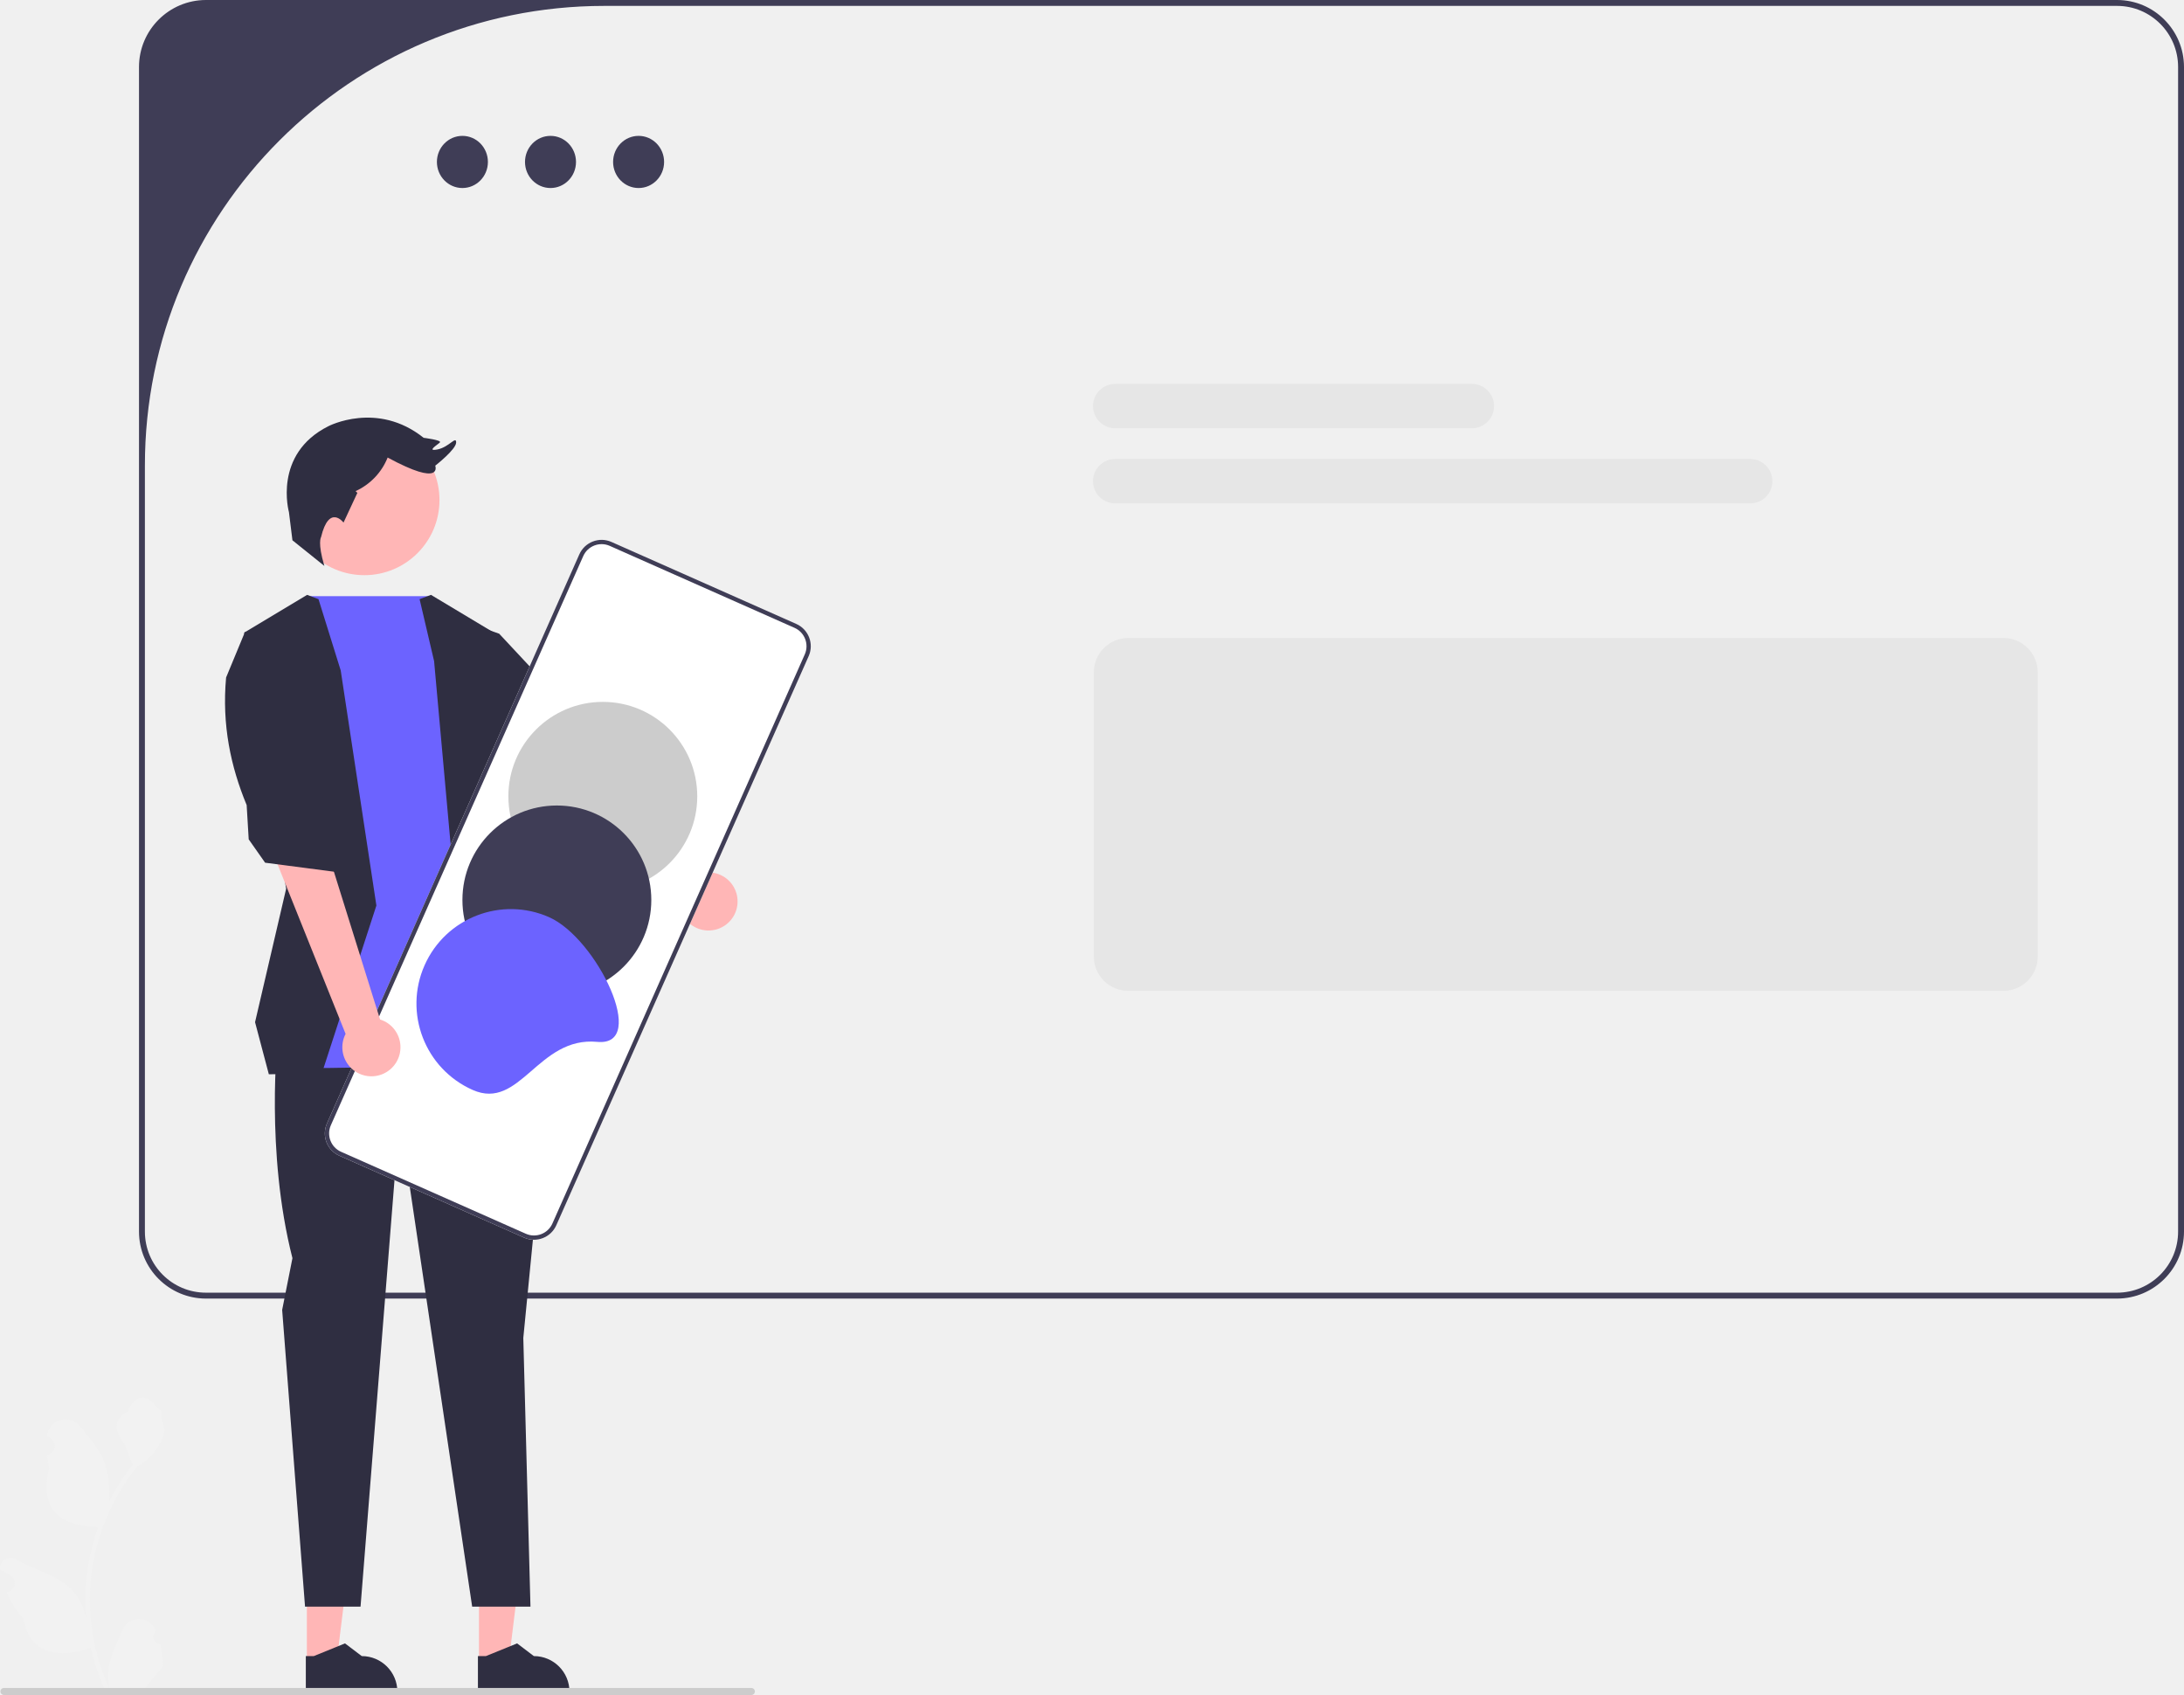
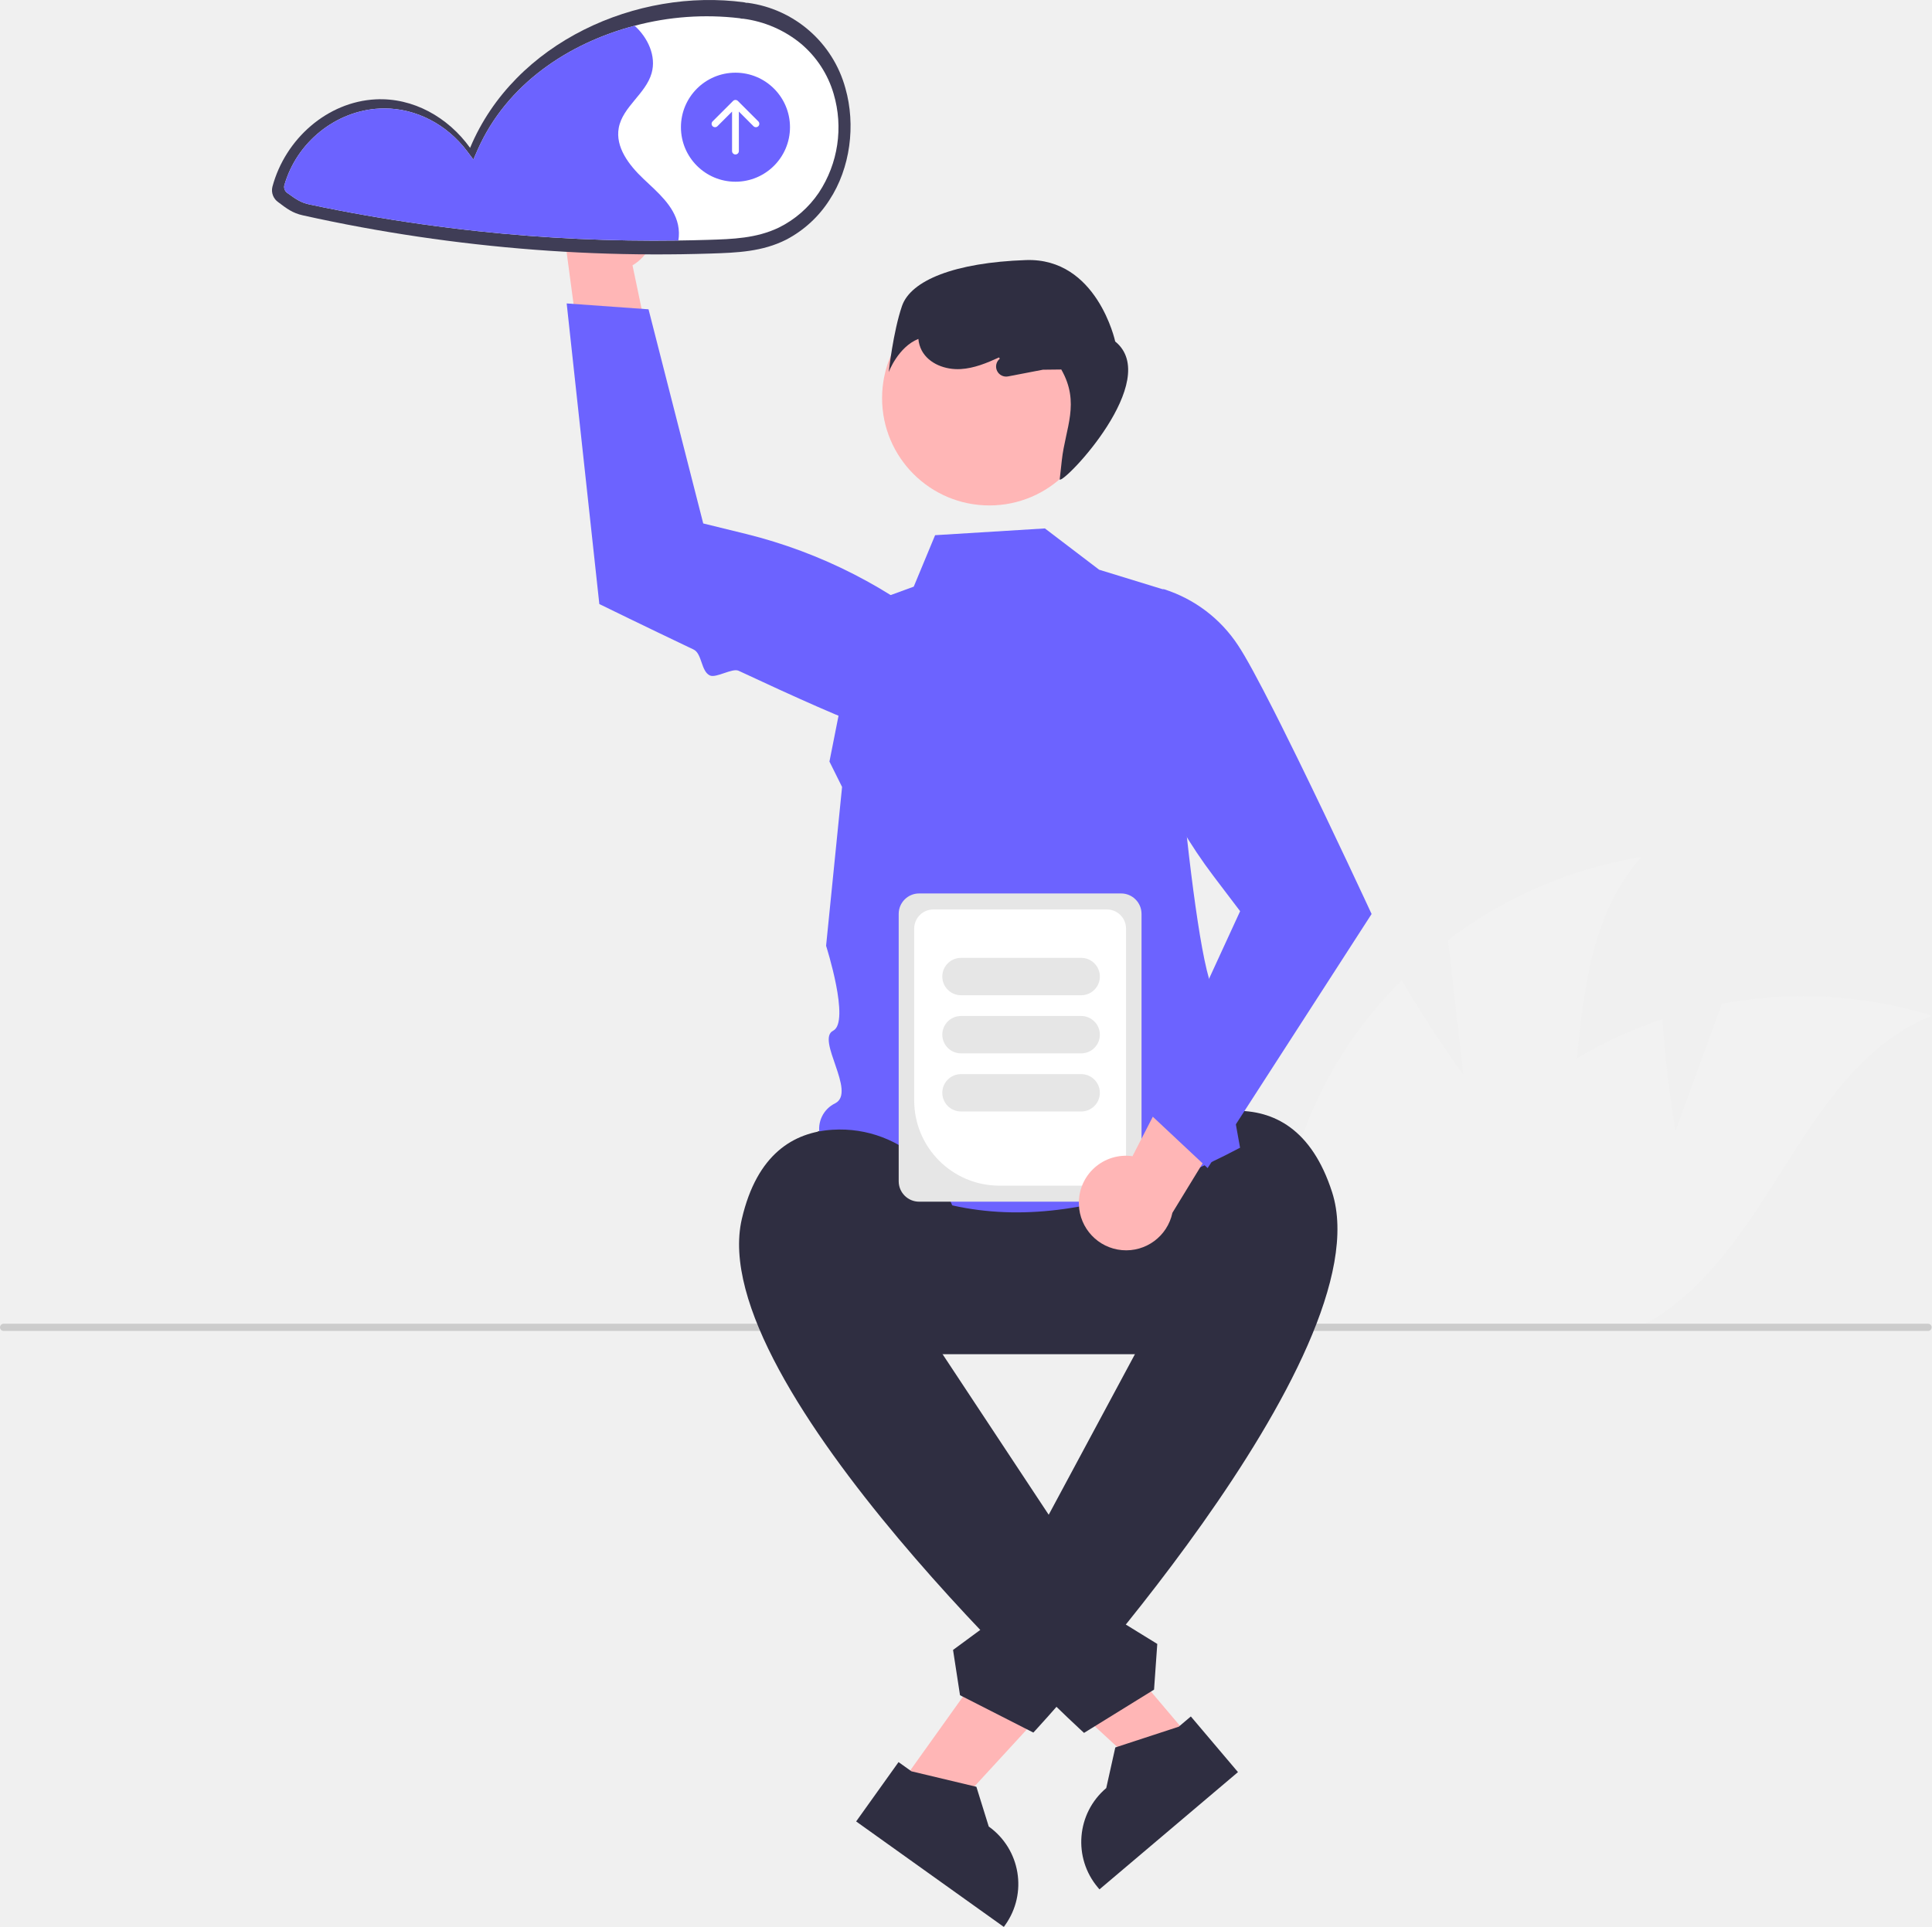
- <svg xmlns="http://www.w3.org/2000/svg" data-name="Layer 1" width="740.103" height="574.316" viewBox="0 0 740.103 574.316">
-   <path d="M717.413,0h-647.62a22.717,22.717,0,0,0-22.69,22.69V417.31a22.717,22.717,0,0,0,22.69,22.69h647.62a22.717,22.717,0,0,0,22.69-22.69V22.69A22.717,22.717,0,0,0,717.413,0Zm20.69,417.31a20.69,20.69,0,0,1-20.69,20.69h-647.62a20.69,20.69,0,0,1-20.69-20.69V157.676A155.676,155.676,0,0,1,204.779,2H717.413a20.69,20.69,0,0,1,20.69,20.69Z" fill="#3f3d56" />
-   <path d="M678.922,335.731h-296.63A11.628,11.628,0,0,1,370.678,324.117V227.782a11.628,11.628,0,0,1,11.614-11.614h296.63a11.628,11.628,0,0,1,11.614,11.614v96.335A11.628,11.628,0,0,1,678.922,335.731Z" fill="#e6e6e6" />
-   <ellipse cx="216.405" cy="54.873" rx="8.642" ry="8.835" fill="#3f3d56" />
-   <ellipse cx="186.551" cy="54.873" rx="8.642" ry="8.835" fill="#3f3d56" />
-   <ellipse cx="156.698" cy="54.873" rx="8.642" ry="8.835" fill="#3f3d56" />
-   <path d="M498.776,145.109H377.91a7.52,7.52,0,0,1,0-15.04H498.776a7.52,7.52,0,0,1,0,15.04Z" fill="#e6e6e6" />
-   <path d="M593.099,170.561H377.91a7.52,7.52,0,0,1,0-15.04H593.099a7.52,7.52,0,1,1,0,15.04Z" fill="#e6e6e6" />
-   <polygon points="162.313 563.077 172.402 563.076 177.201 524.161 162.311 524.162 162.313 563.077" fill="#ffb6b6" />
-   <path d="M161.957,573.602l31.025-.001v-.392a12.076,12.076,0,0,0-12.076-12.076h-.001l-5.667-4.299-10.574,4.3-2.708 0Z" fill="#2f2e41" />
-   <polygon points="103.992 563.077 114.081 563.076 118.88 524.161 103.99 524.162 103.992 563.077" fill="#ffb6b6" />
-   <path d="M103.636,573.602l31.025-.001v-.392a12.076,12.076,0,0,0-12.076-12.076h-.001l-5.667-4.299-10.574,4.3-2.708 0Z" fill="#2f2e41" />
-   <path d="M230.272,304.697l-34.374-32.237,9.31-15.596L239.109,295.633a9.851,9.851,0,1,1-8.837,9.064Z" fill="#ffb6b6" />
-   <path d="M94.121,351.63s-4.267,38.407,4.979,74.679l-3.482,17.534,7.75,100.53h18.811l13.194-165.717,24.63,165.717h19.758l-2.425-91.038,8.552-87.482-3.573-19.915Z" fill="#2f2e41" />
-   <path d="M146.103,202h-42l-7.063,17.958,1.704,141.984s83.214,0,88.904-5.69l-17.781-61.877-6.401-78.947Z" fill="#6c63ff" />
-   <polygon points="169.156 214.717 199.028 246.723 209.696 253.835 212.541 263.081 200.45 283.707 186.937 278.728 182.67 263.081 157.594 242.581 154.931 209.739 169.156 214.717" fill="#2f2e41" />
-   <polygon points="142.188 203.016 147.103 224 153.865 298.998 163.111 355.897 189.785 355.897 173.779 294.02 167.378 214.362 146.041 201.56 142.188 203.016" fill="#2f2e41" />
-   <polygon points="107.931 203.016 115.458 227.164 127.549 306.822 109.057 363.72 91.103 364 86.431 346.349 96.966 301.132 82.741 214.362 104.078 201.56 107.931 203.016" fill="#2f2e41" />
-   <circle cx="123.472" cy="169.431" r="25.458" fill="#ffb6b6" />
-   <path d="M108.785,182.033s-1.223,1.855,1.138,9.724l-10.824-8.69-1.184-9.543s-5.509-19.674,13.378-29.117c0,0,16.526-8.656,32.265,3.935,0,0,6.296.787,5.509,1.574s-4.722,3.148-.787,2.361,6.296-4.722,6.296-2.361-7.082,7.869-7.082,7.869,2.754,7.476-16.132-2.754v0a21.108,21.108,0,0,1-10.864,11.377l.606.592h0l-4.694,10.066S111.54,170.623,108.785,182.033Z" fill="#2f2e41" />
-   <path d="M110.783,380.688l85.532-192.857a8.27,8.27,0,0,1,10.9-4.202l62.633,27.778a8.27,8.27,0,0,1,4.202,10.9L188.519,415.164a8.27,8.27,0,0,1-10.9,4.202l-62.633-27.778A8.27,8.27,0,0,1,110.783,380.688Z" fill="#fff" />
-   <path d="M110.783,380.688l85.532-192.857a8.27,8.27,0,0,1,10.9-4.202l62.633,27.778a8.27,8.27,0,0,1,4.202,10.9L188.519,415.164a8.27,8.27,0,0,1-10.9,4.202l-62.633-27.778A8.27,8.27,0,0,1,110.783,380.688Zm161.939-158.97a6.814,6.814,0,0,0-3.463-8.982l-62.633-27.778a6.814,6.814,0,0,0-8.982,3.463L112.112,381.278a6.814,6.814,0,0,0,3.463,8.982l62.633,27.778a6.814,6.814,0,0,0,8.982-3.463Z" fill="#3f3d56" />
-   <circle cx="204.278" cy="269.826" r="32.005" fill="#ccc" />
-   <circle cx="188.708" cy="304.934" r="32.005" fill="#3f3d56" />
-   <path d="M160.161,369.3a32.005,32.005,0,1,1,25.951-58.514c16.158,7.166,33.877,43.922,16.282,42.233C182.245,351.085,176.32,376.466,160.161,369.3Z" fill="#6c63ff" />
-   <path d="M117.113,350.313,92.103,288l20,4,16.691,53.435a9.851,9.851,0,1,1-11.682,4.878Z" fill="#ffb6b6" />
-   <path d="M76.618,229.563c-1.456,16.063,1.559,30.167,6.967,43.222l.695,11.612,5.56,7.917,23.707,3.095,4.353-13.728-9.744-12.965-.819-32.378-24.312-22.241Z" fill="#2f2e41" />
-   <path d="M54.259,556.983a2.269,2.269,0,0,1-1.645-3.933l.155-.618q-.031-.074-.062-.148a6.094,6.094,0,0,0-11.241.042c-1.839,4.428-4.179,8.864-4.756,13.546a18.029,18.029,0,0,0,.316,6.2,72.281,72.281,0,0,1-6.575-30.021,69.766,69.766,0,0,1,.433-7.783q.358-3.178.995-6.31a73.119,73.119,0,0,1,14.5-30.99,19.459,19.459,0,0,0,8.093-8.397,14.843,14.843,0,0,0,1.35-4.056c-.394.052-1.486-5.949-1.188-6.317-.549-.833-1.532-1.247-2.131-2.06-2.982-4.043-7.091-3.337-9.236,2.157-4.582,2.313-4.627,6.148-1.815,9.837,1.789,2.347,2.035,5.522,3.604,8.035-.162.207-.329.407-.491.614a73.591,73.591,0,0,0-7.681,12.169,30.592,30.592,0,0,0-1.826-14.21c-1.748-4.217-5.025-7.769-7.91-11.415a6.279,6.279,0,0,0-11.184,3.083q-.009.081-.017.161.643.363,1.259.77A3.078,3.078,0,0,1,15.963,492.94l-.063.01a30.628,30.628,0,0,0,.807,4.579c-3.702,14.316,4.29,19.53,15.701,19.764.252.129.497.258.749.381a75.115,75.115,0,0,0-4.043,19.028,71.243,71.243,0,0,0,.052,11.503l-.019-.136a18.826,18.826,0,0,0-6.427-10.87c-4.946-4.063-11.933-5.559-17.268-8.824a3.533,3.533,0,0,0-5.411,3.437l.022.143a20.675,20.675,0,0,1,2.319,1.117q.643.363,1.259.77a3.078,3.078,0,0,1-1.241,5.602l-.063.01c-.045.006-.084.013-.129.019A30.655,30.655,0,0,0,7.846,548.302c2.315,12.497,12.256,13.683,22.89,10.044h.006a75.092,75.092,0,0,0,5.044,14.726H53.807c.065-.2.123-.407.181-.607a20.474,20.474,0,0,1-4.986-.297c1.337-1.641,2.674-3.294,4.011-4.935a1.119,1.119,0,0,0,.084-.097c.678-.84,1.363-1.673,2.041-2.512l0-.001a29.991,29.991,0,0,0-.879-7.64Z" fill="#f2f2f2" />
-   <path d="M255.81,573.126a1.186,1.186,0,0,1-1.19,1.19H1.33a1.19,1.19,0,0,1,0-2.38h253.29A1.187,1.187,0,0,1,255.81,573.126Z" fill="#ccc" />
+ <svg xmlns="http://www.w3.org/2000/svg" data-name="Layer 1" width="637.79" height="636.228" viewBox="0 0 637.79 636.228">
+   <path d="M822.975,414.836c-15.98,17.94-18.81,42-21.37,66.54-1.91,18.15-3.67,36.57-10.5,52.98a86.179,86.179,0,0,1-26.67,34.6c-1.05.82-2.12,1.61-3.21,2.38h-58.27c-.09-.79-.16-1.59-.23-2.38a145.525,145.525,0,0,1,19.4-85.65,140.544,140.544,0,0,1,21.75-27.77c9.09,15.87,20.31,31.21,20.31,31.21l-5.07-44.48A144.495,144.495,0,0,1,822.975,414.836Z" transform="translate(-281.105 -131.8859)" fill="#f2f2f2" />
+   <path d="M918.895,467.246c-38.8,15.53-50.23,65.4-81.83,92.76a83.252,83.252,0,0,1-12.56,8.95c-1.44.84-2.9,1.64-4.39,2.38H736.235c.2-.79.39-1.59.6-2.38,8.94-34.69,31.11-65.95,61.26-85.4,1.16-.75,2.33-1.48,3.51-2.18a141.249,141.249,0,0,1,28.34-12.98c1.06,18.25,4.26,36.99,4.26,36.99l15.3-42.07A144.48,144.48,0,0,1,918.895,467.246Z" transform="translate(-281.105 -131.8859)" fill="#f2f2f2" />
+   <path d="M918.775,570.146a1.187,1.187,0,0,1-1.19,1.19H282.295a1.19,1.19,0,1,1,0-2.38H917.585A1.186,1.186,0,0,1,918.775,570.146Z" transform="translate(-281.105 -131.8859)" fill="#ccc" />
+   <path d="M680.516,579.019H569.5a39.047,39.047,0,1,1,0-78.094H680.516a39.047,39.047,0,1,1,0,78.094Z" transform="translate(-281.105 -131.8859)" fill="#2f2e41" />
+   <polygon points="296.957 589.503 312.076 600.303 360.93 547.126 338.615 531.186 296.957 589.503" fill="#ffb6b6" />
+   <path d="M577.732,713.697l4.256,3.04,21.441,5.113,4.078,13.117.001.001a23.32,23.32,0,0,1,5.419,32.53l-.441.617-48.75-34.825Z" transform="translate(-281.105 -131.8859)" fill="#2f2e41" />
+   <path d="M663.895,563.886,649.408,542.584c-1.775-23.116,16.018-43.477,39.197-43.931C701.514,498.4,714.132,504.591,720.861,525.529c17.305,53.841-98.627,178.422-98.627,178.422L598.026,691.616l-2.302-14.951,12.244-9.015L606.921,654.824l11.819-6.849Z" transform="translate(-281.105 -131.8859)" fill="#2f2e41" />
+   <path d="M626.049,306.362l17.907,13.635,21.595,6.636s8.928,125.581,16.972,133.625.789,8.261,2.406,18.711,5.545,31.872,5.545,31.872c-54.3,28.743-101.112,29.514-138.714-4.12a9.366,9.366,0,0,1,5.11-10.571c6.998-3.713-6.451-21.045-.732-23.943s-2.325-28.037-2.325-28.037l5.277-52.45-4.169-8.384,10.174-51.302,17.654-6.447,7.052-16.991Z" transform="translate(-281.105 -131.8859)" fill="#6c63ff" />
+   <circle cx="326.613" cy="131.467" r="35.42" fill="#ffb6b6" />
+   <path d="M493.636,195.991a15.523,15.523,0,0,1-3.725,23.509l11.283,53.997-26.653-10.552-6.629-49.658a15.607,15.607,0,0,1,25.723-17.295Z" transform="translate(-281.105 -131.8859)" fill="#ffb6b6" />
+   <path d="M468.177,232.075l10.778,99.255.382.187c.315.155,13.969,6.852,30.731,14.828,2.828,1.346,2.422,7.174,5.378,8.567,2.036.96,7.411-2.522,9.468-1.56,18.321,8.568,36.846,16.899,44.23,19.156a45.817,45.817,0,0,0,30.458-.981l.235-.108.123-.228a23.251,23.251,0,0,0-5.357-28.583,164.691,164.691,0,0,0-67.247-34.43l-14.1-3.46-18.058-70.705Z" transform="translate(-281.105 -131.8859)" fill="#6c63ff" />
+   <path d="M578.868,232.925c2.913-8.474,17.413-14.352,40.92-15.169,23.507-.817,29.469,26.885,29.469,26.885,15.693,12.73-16.757,46.812-18.327,45.584l.706-6.403c1.169-10.606,6.135-18.882-.181-29.935l-6.065.07-11.504,2.212a3.328,3.328,0,0,1-2.828-5.766l.105-.093-.262-.405c-4.053,1.859-8.228,3.583-12.659,3.844-4.984.293-10.434-1.691-12.821-6.076a10.21,10.21,0,0,1-1.145-3.885c-6.721,2.685-9.795,10.972-9.795,10.972S575.955,241.399,578.868,232.925Z" transform="translate(-281.105 -131.8859)" fill="#2f2e41" />
+   <path d="M560.186,161.006a38.756,38.756,0,0,0-32.231-28.187c-.167-.025-.326.008-.492-.003a4.6,4.6,0,0,0-.657-.159c-35.205-4.788-75.844,12.93-90.517,48.051-7.264-10.125-18.846-16.666-31.234-16.016-15.803.83-29.75,12.935-34.022,28.856a4.806,4.806,0,0,0,1.987,5.139c2.761,2.081,4.646,3.539,8.043,4.296q9.59,2.138,19.249,3.917,18.847,3.471,37.89,5.612a535.631,535.631,0,0,0,77.609,3.087c8.628-.283,16.949-.584,24.855-4.591a37.623,37.623,0,0,0,14.258-13.093C561.826,187.375,563.649,173.211,560.186,161.006Z" transform="translate(-281.105 -131.8859)" fill="#3f3d56" />
+   <path d="M556.305,162.866a34.154,34.154,0,0,0-10.92-16.66,37.528,37.528,0,0,0-18.91-8.14h-.42l-.39-.07a2.709,2.709,0,0,0-.38-.09,92.174,92.174,0,0,0-34.67,2.48c-21.71,5.71-42.27,19.23-51.87,41.04l-1.37,3.13-2.05-2.73c-6.75-8.93-16.87-14.14-27.32-14.14-.52,0-1.04.01-1.57.04-14.52.72-27.46,11.16-31.48,25.39a2.459,2.459,0,0,0,1.18,2.61l.16.12c2.57,1.83,4.12,2.94,6.97,3.55,6.21,1.32,12.53,2.54,18.78,3.63,12.12,2.12,24.56,3.87,36.96,5.2a546.786,546.786,0,0,0,66.04,3.07q4.845-.06,9.67-.21c8.28-.25,16.11-.5,23.53-4.07a34.272,34.272,0,0,0,13.18-11.52A39.071,39.071,0,0,0,556.305,162.866Z" transform="translate(-281.105 -131.8859)" fill="#fff" />
+   <path d="M505.045,211.296a546.786,546.786,0,0,1-66.04-3.07c-12.4-1.33-24.84-3.08-36.96-5.2-6.25-1.09-12.57-2.31-18.78-3.63-2.85-.61-4.4-1.72-6.97-3.55l-.16-.12a2.459,2.459,0,0,1-1.18-2.61c4.02-14.23,16.96-24.67,31.48-25.39.53-.03,1.05-.04,1.57-.04,10.45,0,20.57,5.21,27.32,14.14l2.05,2.73,1.37-3.13c9.6-21.81,30.16-35.33,51.87-41.04,4.38,3.96,7.2,10.03,5.6,15.66-1.93,6.83-9.57,11.09-10.85,18.07-1.17,6.37,3.39,12.29,8.08,16.75,4.69,4.45,10.12,8.92,11.48,15.24A13.967,13.967,0,0,1,505.045,211.296Z" transform="translate(-281.105 -131.8859)" fill="#6c63ff" />
+   <circle cx="242.79" cy="42" r="18" fill="#6c63ff" />
+   <path d="M531.44,171.965l-6.75-6.75a1.125,1.125,0,0,0-1.591,0l-6.75,6.75a1.125,1.125,0,0,0,1.591,1.591l4.83-4.83V181.761a1.125,1.125,0,0,0,2.25,0V168.727l4.83,4.83a1.125,1.125,0,1,0,1.591-1.591Z" transform="translate(-281.105 -131.8859)" fill="#fff" />
+   <polygon points="393.424 574.435 379.244 586.442 326.184 537.462 347.112 519.741 393.424 574.435" fill="#ffb6b6" />
+   <path d="M689.784,717.003l-45.722,38.715-.49-.578a23.32,23.32,0,0,1,2.726-32.865l.001-.001,2.986-13.408,20.948-6.858,3.991-3.38Z" transform="translate(-281.105 -131.8859)" fill="#2f2e41" />
+   <path d="M586.895,570.886l11.721-25.417c-.131-23.184-19.538-42.012-42.677-40.559-12.886.809-24.952,8.016-29.937,29.437-12.819,55.082,112.964,169.708,112.964,169.708l23.112-14.284,1.065-15.089-12.944-7.978-.012-12.869-12.342-5.854Z" transform="translate(-281.105 -131.8859)" fill="#2f2e41" />
+   <path d="M577.782,521.921V433.626a6.748,6.748,0,0,1,6.741-6.741h66.682a6.748,6.748,0,0,1,6.74,6.741v88.294a6.748,6.748,0,0,1-6.74,6.741H584.523A6.748,6.748,0,0,1,577.782,521.921Z" transform="translate(-281.105 -131.8859)" fill="#e6e6e6" />
+   <path d="M582.897,495.252V438.489a6.32,6.32,0,0,1,6.313-6.313H646.517a6.32,6.32,0,0,1,6.313,6.313v78.57a6.32,6.32,0,0,1-6.313,6.313H611.016A28.151,28.151,0,0,1,582.897,495.252Z" transform="translate(-281.105 -131.8859)" fill="#fff" />
+   <path d="M592.176,454.327a6.175,6.175,0,0,1,6.169-6.169h39.754a6.169,6.169,0,0,1,0,12.337h-39.754A6.175,6.175,0,0,1,592.176,454.327Z" transform="translate(-281.105 -131.8859)" fill="#e6e6e6" />
+   <path d="M592.176,473.518a6.175,6.175,0,0,1,6.169-6.169h39.754a6.169,6.169,0,0,1,0,12.337h-39.754A6.175,6.175,0,0,1,592.176,473.518Z" transform="translate(-281.105 -131.8859)" fill="#e6e6e6" />
+   <path d="M592.176,492.71a6.175,6.175,0,0,1,6.169-6.169h39.754a6.169,6.169,0,0,1,0,12.337h-39.754A6.175,6.175,0,0,1,592.176,492.71Z" transform="translate(-281.105 -131.8859)" fill="#e6e6e6" />
+   <path d="M637.267,529.562a15.523,15.523,0,0,1,17.697-15.917l25.236-49.052,14.06,24.981-26.12,42.751a15.607,15.607,0,0,1-30.873-2.762Z" transform="translate(-281.105 -131.8859)" fill="#ffb6b6" />
+   <path d="M679.767,517.563,733.895,433.671l-.179-.386c-.204-.442-12.462-26.915-24.338-51.162-1.829-3.734-3.649-7.415-5.414-10.94q-1.143-2.282-2.252-4.469c-4.988-9.834-9.347-17.962-11.948-21.823a45.817,45.817,0,0,0-24.279-18.418l-.25-.064-.239.1a23.251,23.251,0,0,0-13.837,25.577A164.691,164.691,0,0,0,681.718,421.177l8.775,11.566L659.999,499.041Z" transform="translate(-281.105 -131.8859)" fill="#6c63ff" />
</svg>
